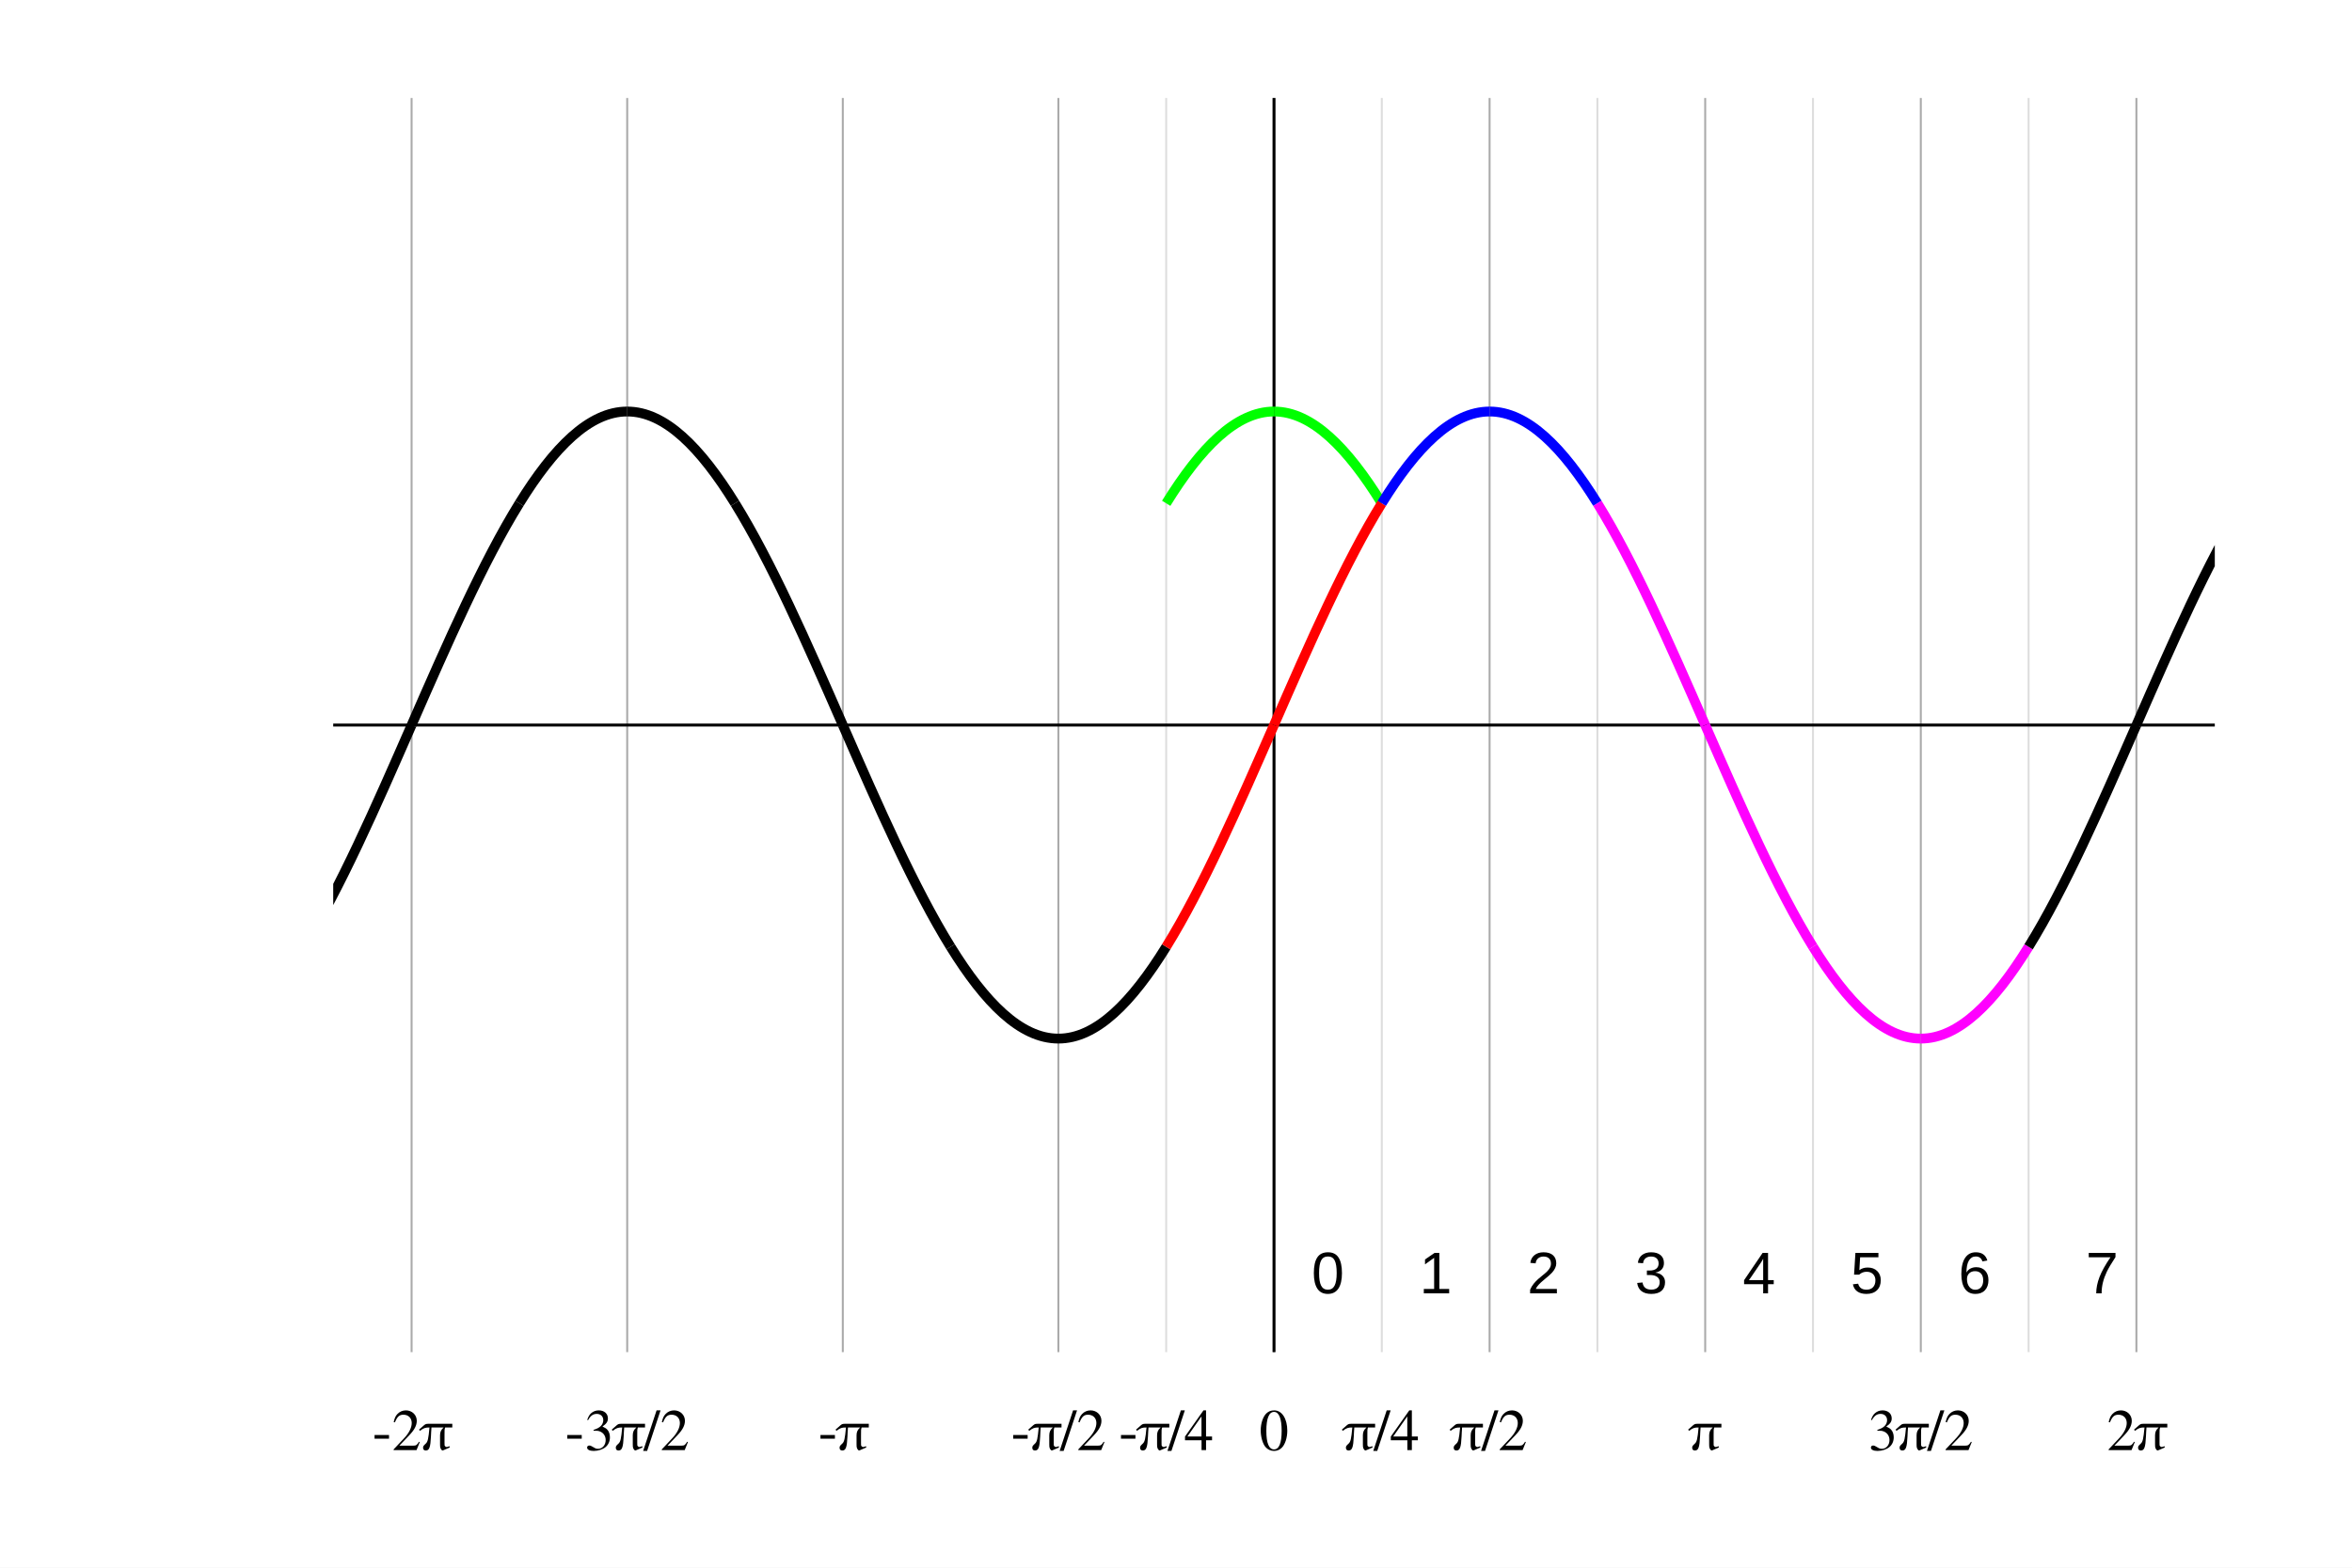
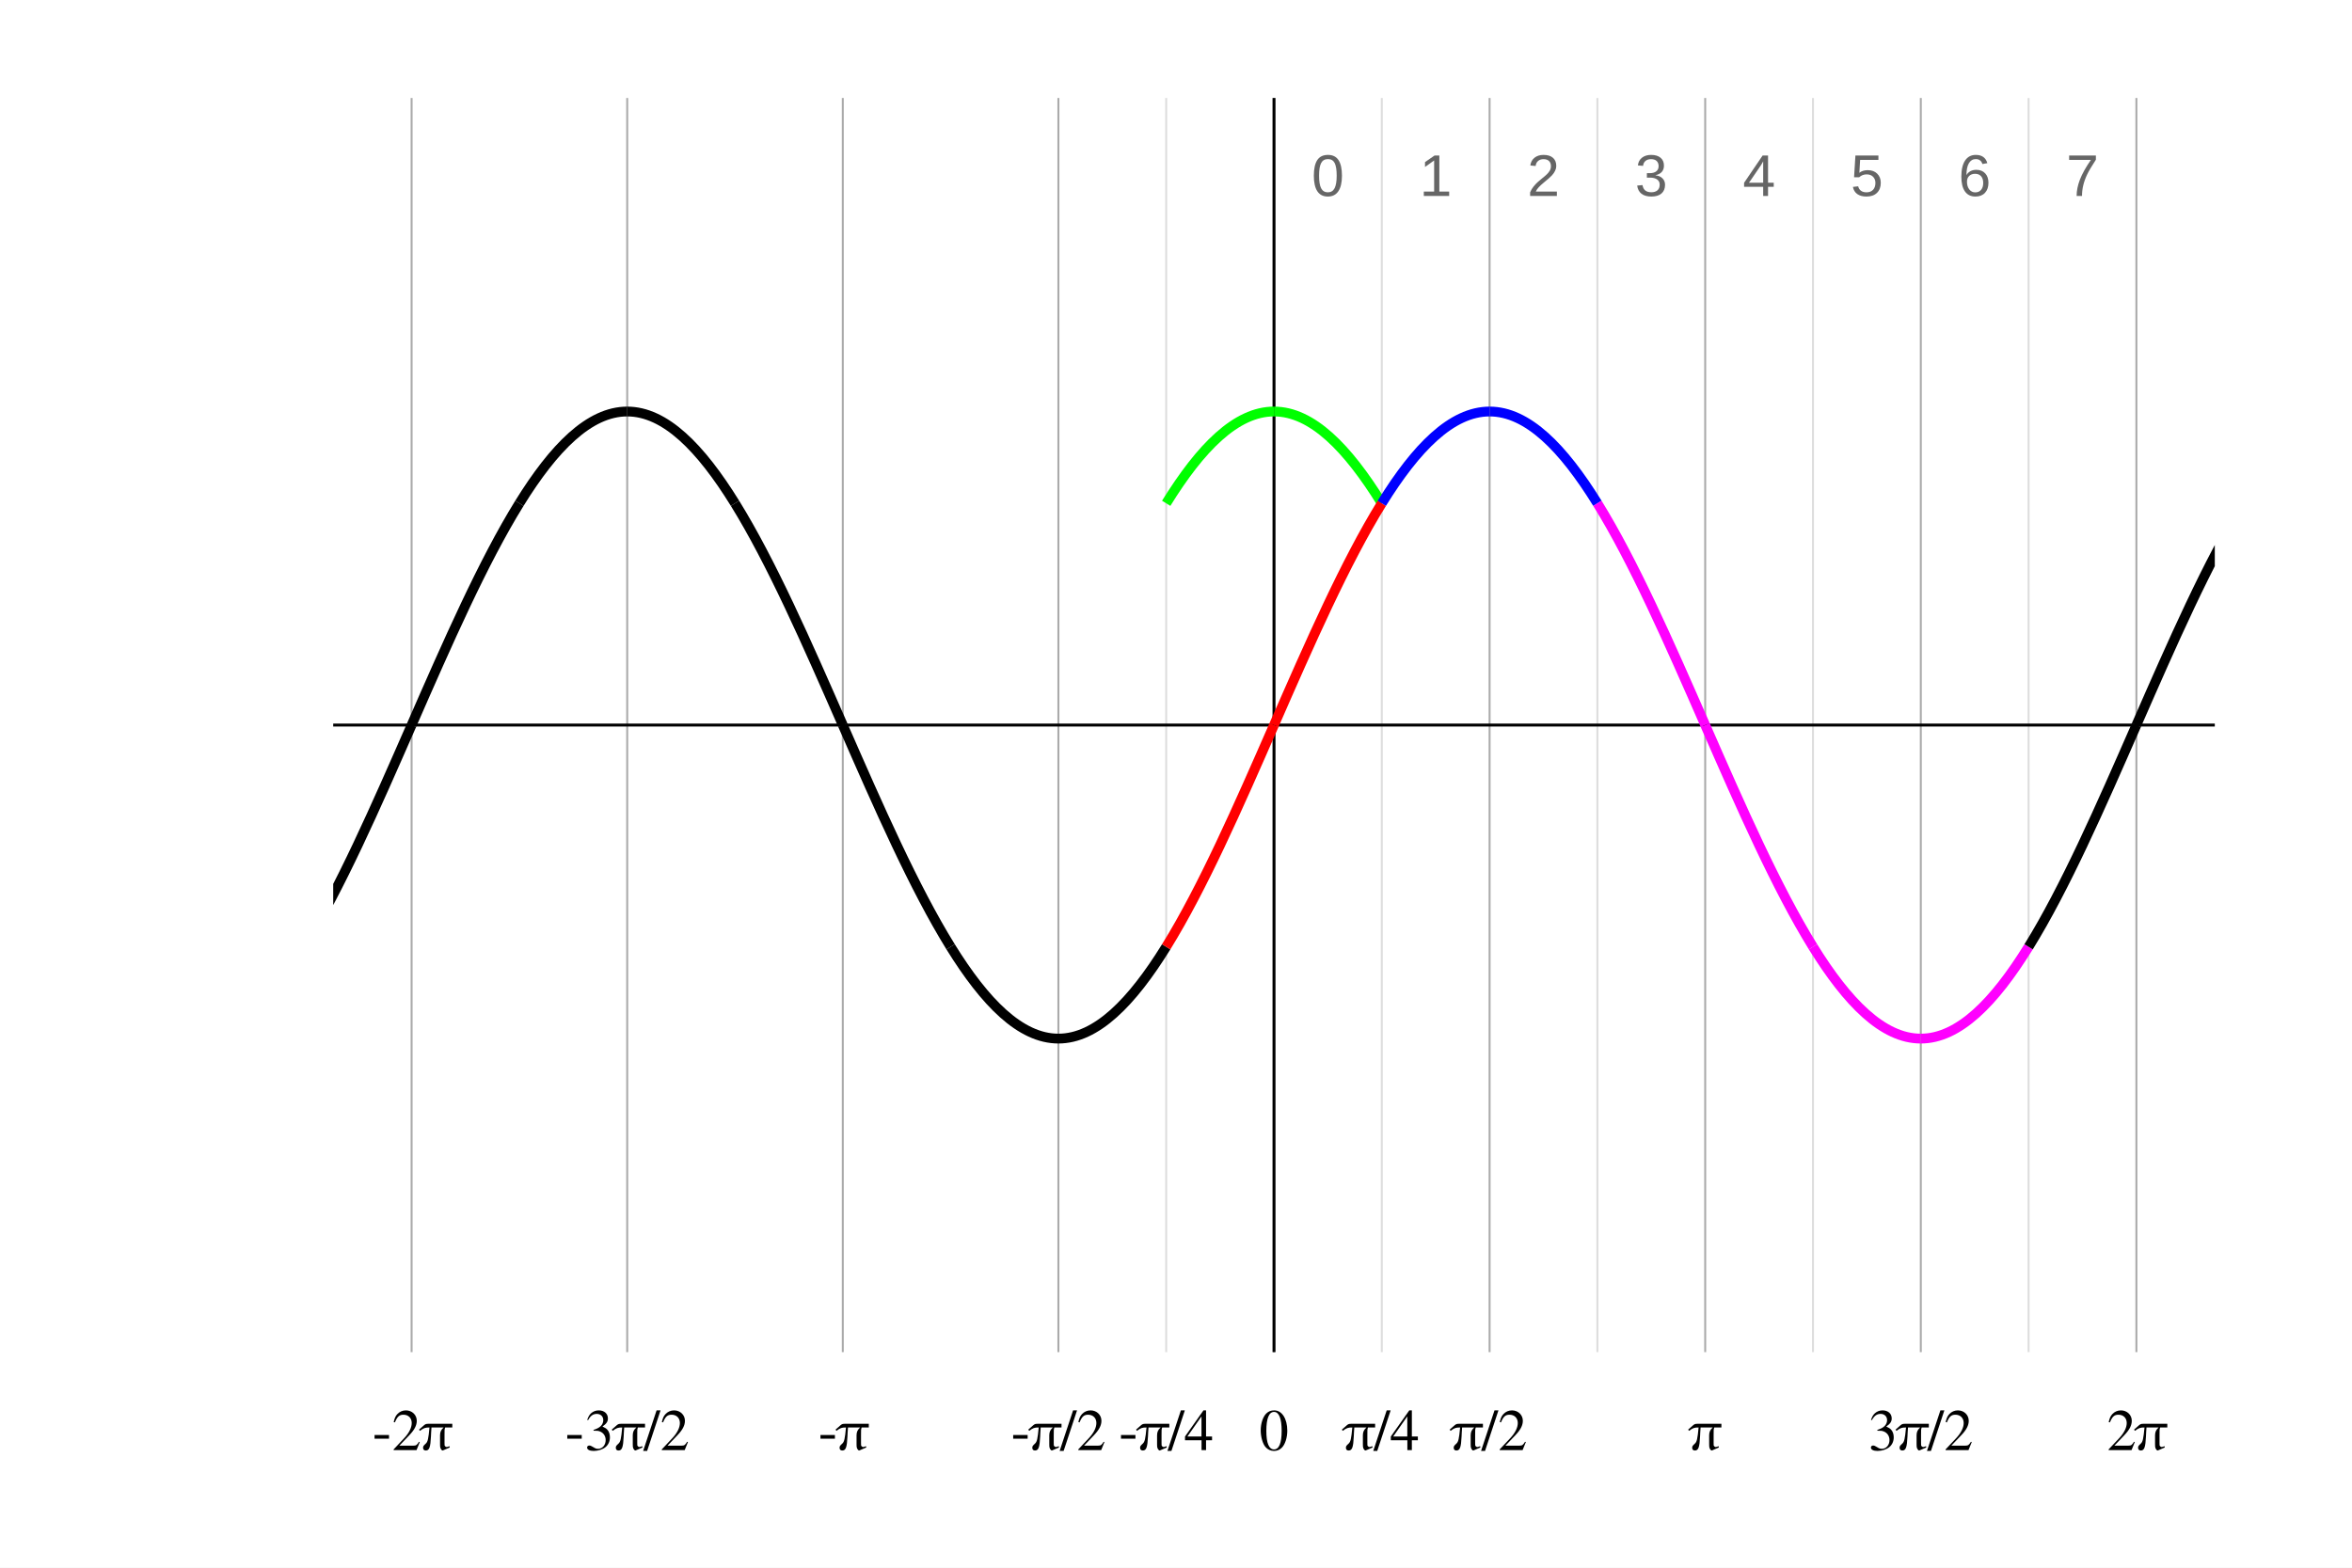
<svg xmlns="http://www.w3.org/2000/svg" xmlns:xlink="http://www.w3.org/1999/xlink" version="1.0" width="600" height="400">
  <rect width="600" height="400" style="stroke:none;fill:#FFF" />
  <g transform="scale(0.5,0.5)">
    <g style="fill:none;stroke-width:1">
      <g style="stroke:#AAA">
        <path d="M 210, 50L 210,690" />
        <path d="M 320, 50L 320,690" />
        <path d="M 430, 50L 430,690" />
        <path d="M 540, 50L 540,690" />
        <path d="M 650, 50L 650,690" />
        <g style="stroke:#DDD">
          <path d="M 595, 50L 595,690" />
          <path d="M 705, 50L 705,690" />
          <path d="M 815, 50L 815,690" />
          <path d="M 925, 50L 925,690" />
          <path d="M 1035, 50L 1035,690" />
        </g>
        <path d="M 760, 50L 760,690" />
        <path d="M 870, 50L 870,690" />
        <path d="M 980, 50L 980,690" />
        <path d="M1090, 50L1090,690" />
      </g>
      <g style="stroke:#000;stroke-width:1.50">
        <path d="M 170,370L1130,370" />
        <path d="M 650, 50L 650,690" />
      </g>
    </g>
    <defs>
      <path id="path-SineBow-lower" d="M 0, 0 C 18.426, 42.115, 36.441, 83.177, 55, 113.16" />
      <path id="path-SineBow-upper" d="M 55, 113.16 C 72.575, 141.55, 90.637, 160, 110, 160" />
      <clipPath id="clip-GraphArea">
        <rect x="-480" y="-320" width="960" height="640" />
      </clipPath>
      <clipPath id="clip-LowerBow">
        <rect x="0" y="-320" width="55" height="640" />
      </clipPath>
      <clipPath id="clip-UpperBow">
        <rect x="55" y="-320" width="55" height="640" />
      </clipPath>
    </defs>
    <g clip-path="url(#clip-GraphArea)" transform="translate(650,370)" style="fill:none;color:#000;stroke:#000;stroke-width:5;stroke-miterlimit:4;stroke-dasharray:none;stroke-dashoffset:0">
      <g style="stroke:#000">
        <use xlink:href="#path-SineBow-lower" transform="translate(-440,0) scale(-1,1)" />
        <use xlink:href="#path-SineBow-upper" transform="translate(-440,0) scale(-1,1)" />
        <use xlink:href="#path-SineBow-lower" transform="translate(-440,0) scale(1,-1)" />
        <use xlink:href="#path-SineBow-upper" transform="translate(-440,0) scale(1,-1)" />
        <use xlink:href="#path-SineBow-lower" transform="translate(-220,0) scale(-1,-1)" />
        <use xlink:href="#path-SineBow-upper" transform="translate(-220,0) scale(-1,-1)" />
        <use xlink:href="#path-SineBow-lower" transform="translate(-220,0)" />
        <use xlink:href="#path-SineBow-upper" transform="translate(-220,0)" />
        <use xlink:href="#path-SineBow-upper" transform="scale(-1,1)" />
      </g>
      <g style="stroke:#0F0">
        <use xlink:href="#path-SineBow-upper" transform="translate(-110,0) scale(1,-1)" />
        <use xlink:href="#path-SineBow-upper" transform="translate(110,0) scale(-1,-1)" />
      </g>
      <g style="stroke:#F00">
        <use xlink:href="#path-SineBow-lower" transform="scale(-1,1)" />
        <use xlink:href="#path-SineBow-lower" transform="scale(1,-1)" />
      </g>
      <g style="stroke:#00F">
        <use xlink:href="#path-SineBow-upper" transform="scale(1,-1)" />
        <use xlink:href="#path-SineBow-upper" transform="translate(220, 0) scale(-1,-1)" />
      </g>
      <g style="stroke:#F0F">
        <use xlink:href="#path-SineBow-lower" transform="translate(220, 0) scale(-1,-1)" />
        <use xlink:href="#path-SineBow-lower" transform="translate(220,0)" />
        <use xlink:href="#path-SineBow-upper" transform="translate(220,0)" />
        <use xlink:href="#path-SineBow-upper" transform="translate(440,0) scale(-1,1)" />
      </g>
      <g style="stroke:#000">
        <use xlink:href="#path-SineBow-lower" transform="translate(440,0) scale(-1,1)" />
        <use xlink:href="#path-SineBow-lower" transform="translate(440,0) scale(1,-1)" />
        <use xlink:href="#path-SineBow-upper" transform="translate(440,0) scale(1,-1)" />
      </g>
    </g>
    <g style="stroke:none;fill:#000;font-family:Times,serif;font-size:30px">
      <g style="text-anchor:middle">
        <text x="210" y="740">
          <tspan>-2π</tspan>
        </text>
        <text x="320" y="740">
          <tspan>-3π/2</tspan>
        </text>
        <text x="430" y="740">
          <tspan>-π</tspan>
        </text>
        <text x="540" y="740">
          <tspan>-π/2</tspan>
        </text>
        <text x="595" y="740">
          <tspan>-π/4</tspan>
        </text>
        <text x="650" y="740">
          <tspan>0</tspan>
        </text>
        <text x="705" y="740">
          <tspan>π/4</tspan>
        </text>
        <text x="760" y="740">
          <tspan>π/2</tspan>
        </text>
        <text x="870" y="740">
          <tspan>π</tspan>
        </text>
        <text x="980" y="740">
          <tspan>3π/2</tspan>
        </text>
        <text x="1090" y="740">
          <tspan>2π</tspan>
        </text>
      </g>
    </g>
-     <g style="stroke:none;fill:#000;font-family:Arial,Helvetica Neue,Helvetica,sans-serif;font-size:30px">
+     <g style="stroke:none;fill:#666;font-family:Arial,Helvetica Neue,Helvetica,sans-serif;font-size:30px">
      <g style="text-anchor:middle">
-         <text x="677.5" y="660">
+         <text x="677.5" y="100">
          <tspan>0</tspan>
        </text>
-         <text x="732.5" y="660">
+         <text x="732.5" y="100">
          <tspan>1</tspan>
        </text>
-         <text x="787.5" y="660">
+         <text x="787.5" y="100">
          <tspan>2</tspan>
        </text>
-         <text x="842.5" y="660">
+         <text x="842.5" y="100">
          <tspan>3</tspan>
        </text>
-         <text x="897.5" y="660">
+         <text x="897.5" y="100">
          <tspan>4</tspan>
        </text>
-         <text x="952.5" y="660">
+         <text x="952.5" y="100">
          <tspan>5</tspan>
        </text>
-         <text x="1007.5" y="660">
+         <text x="1007.5" y="100">
          <tspan>6</tspan>
        </text>
-         <text x="1072.5" y="660">
+         <text x="1062.5" y="100">
          <tspan>7</tspan>
        </text>
      </g>
    </g>
  </g>
</svg>
